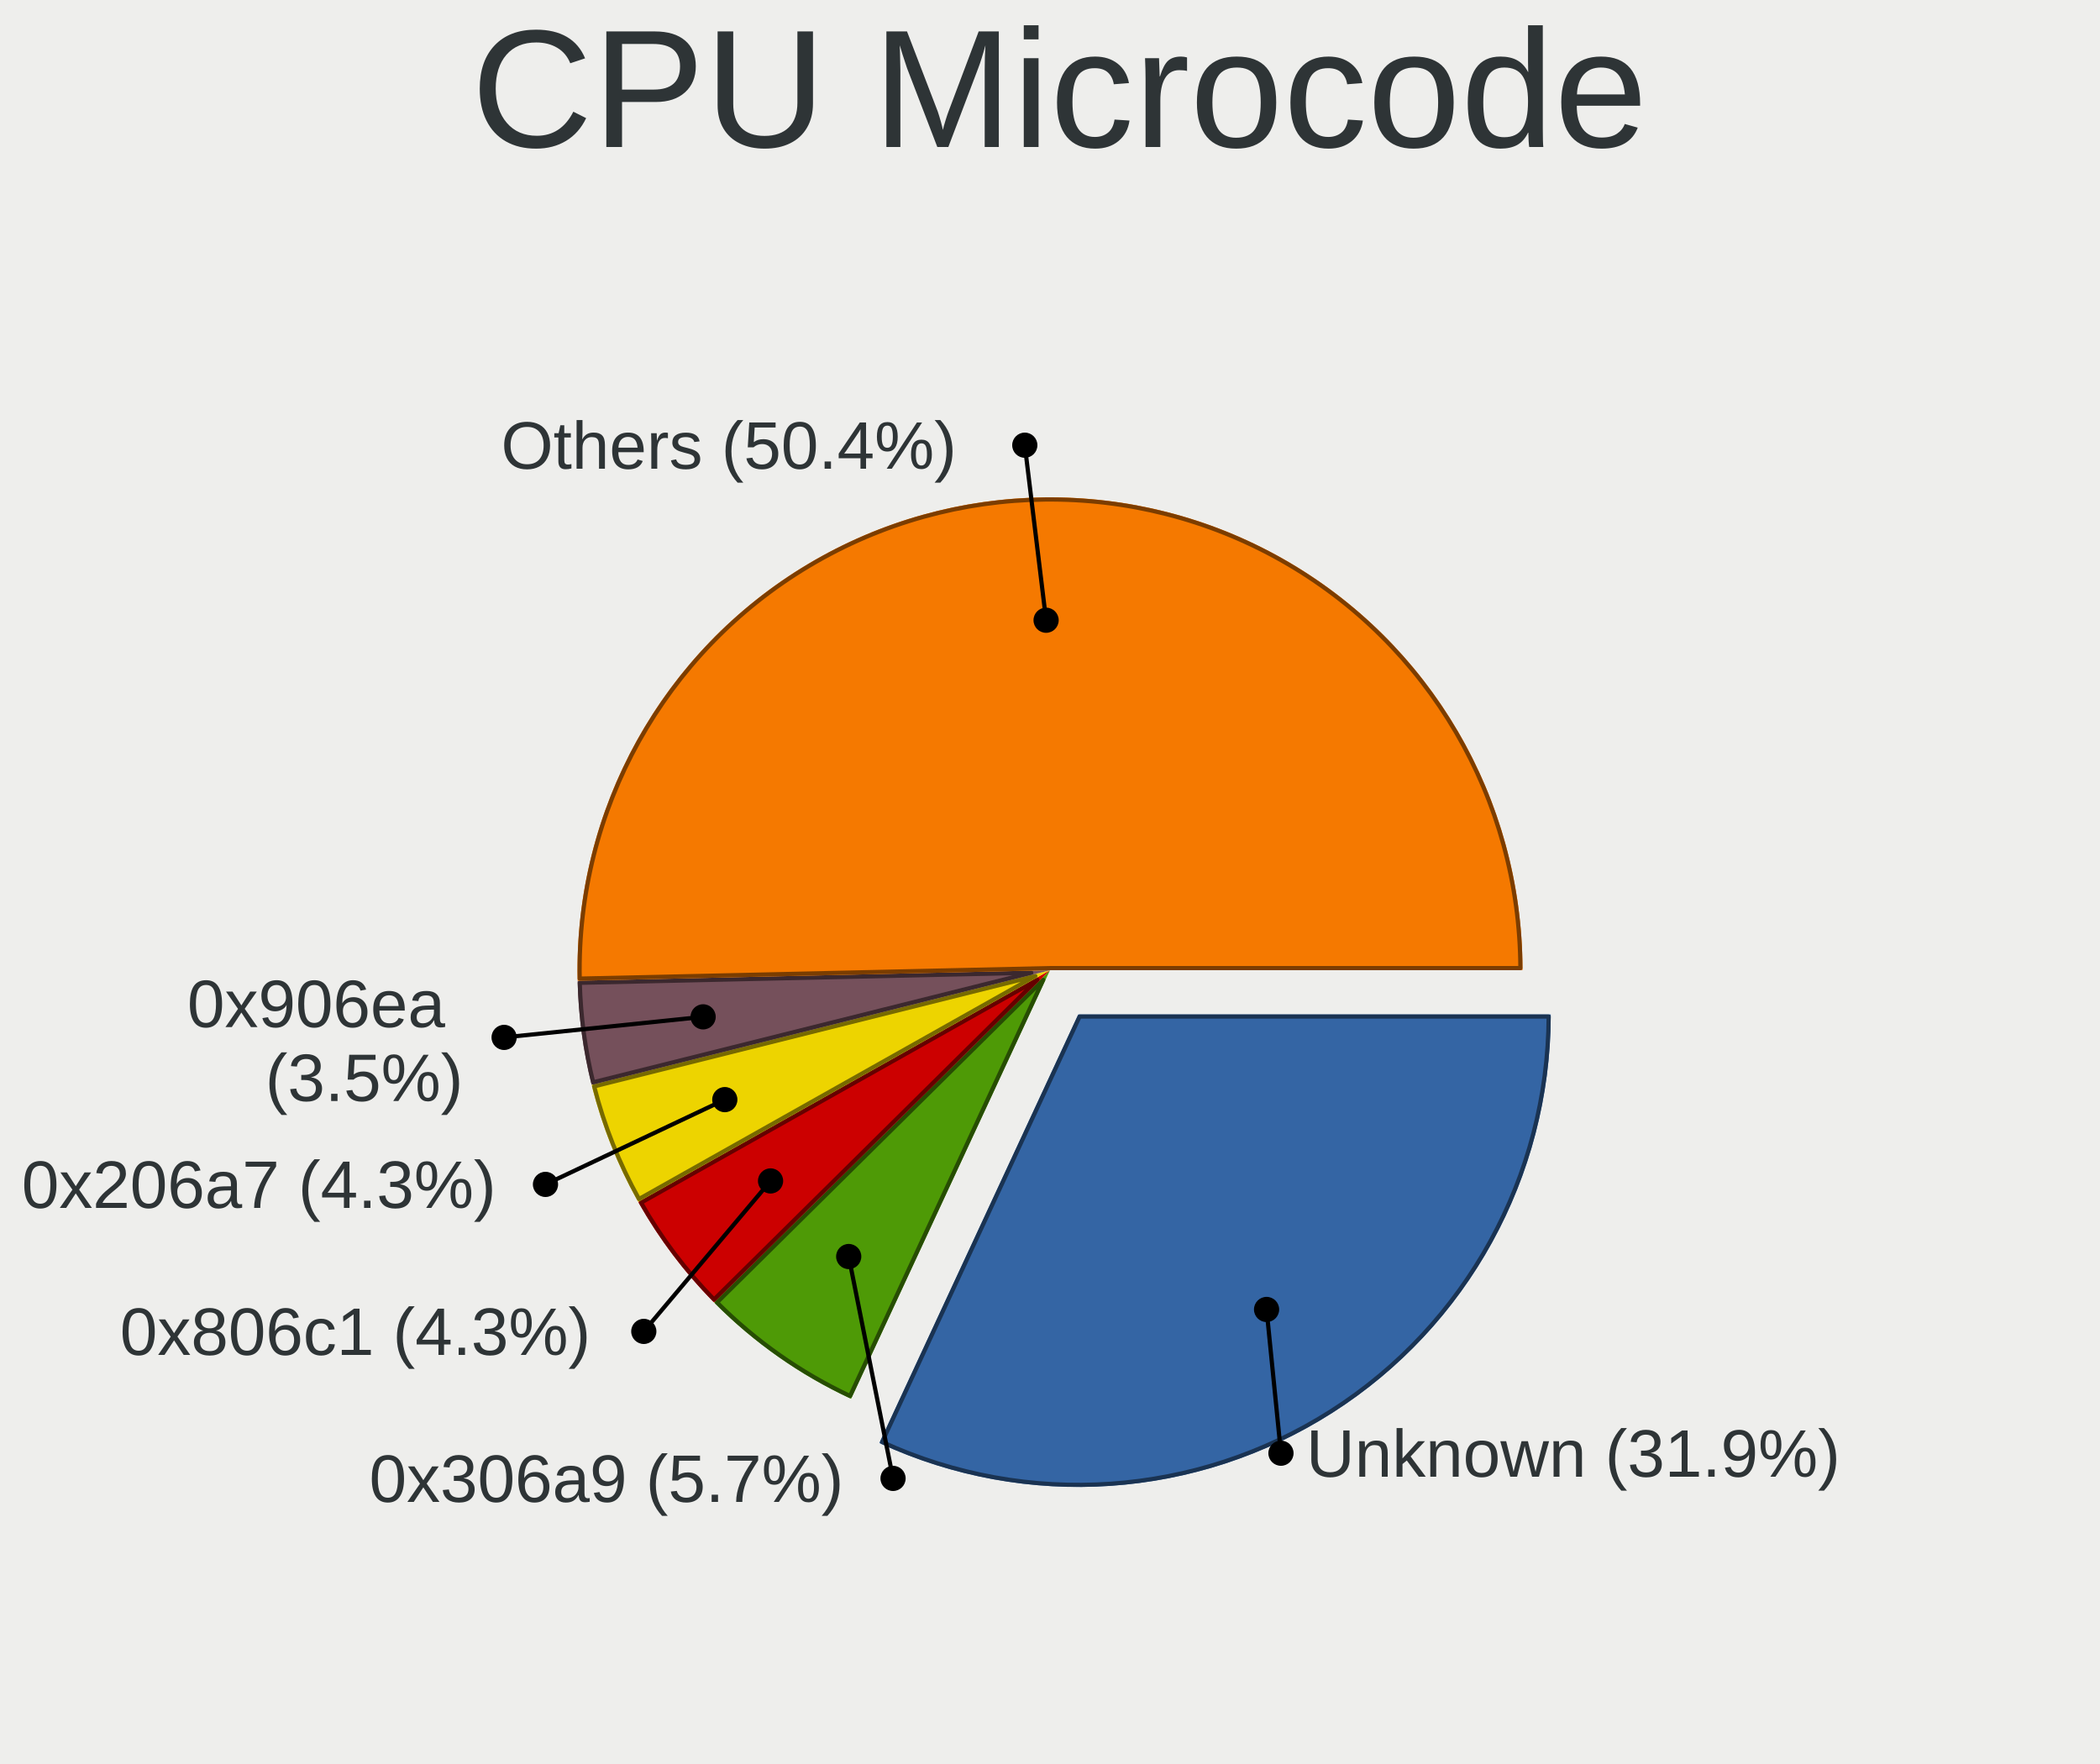
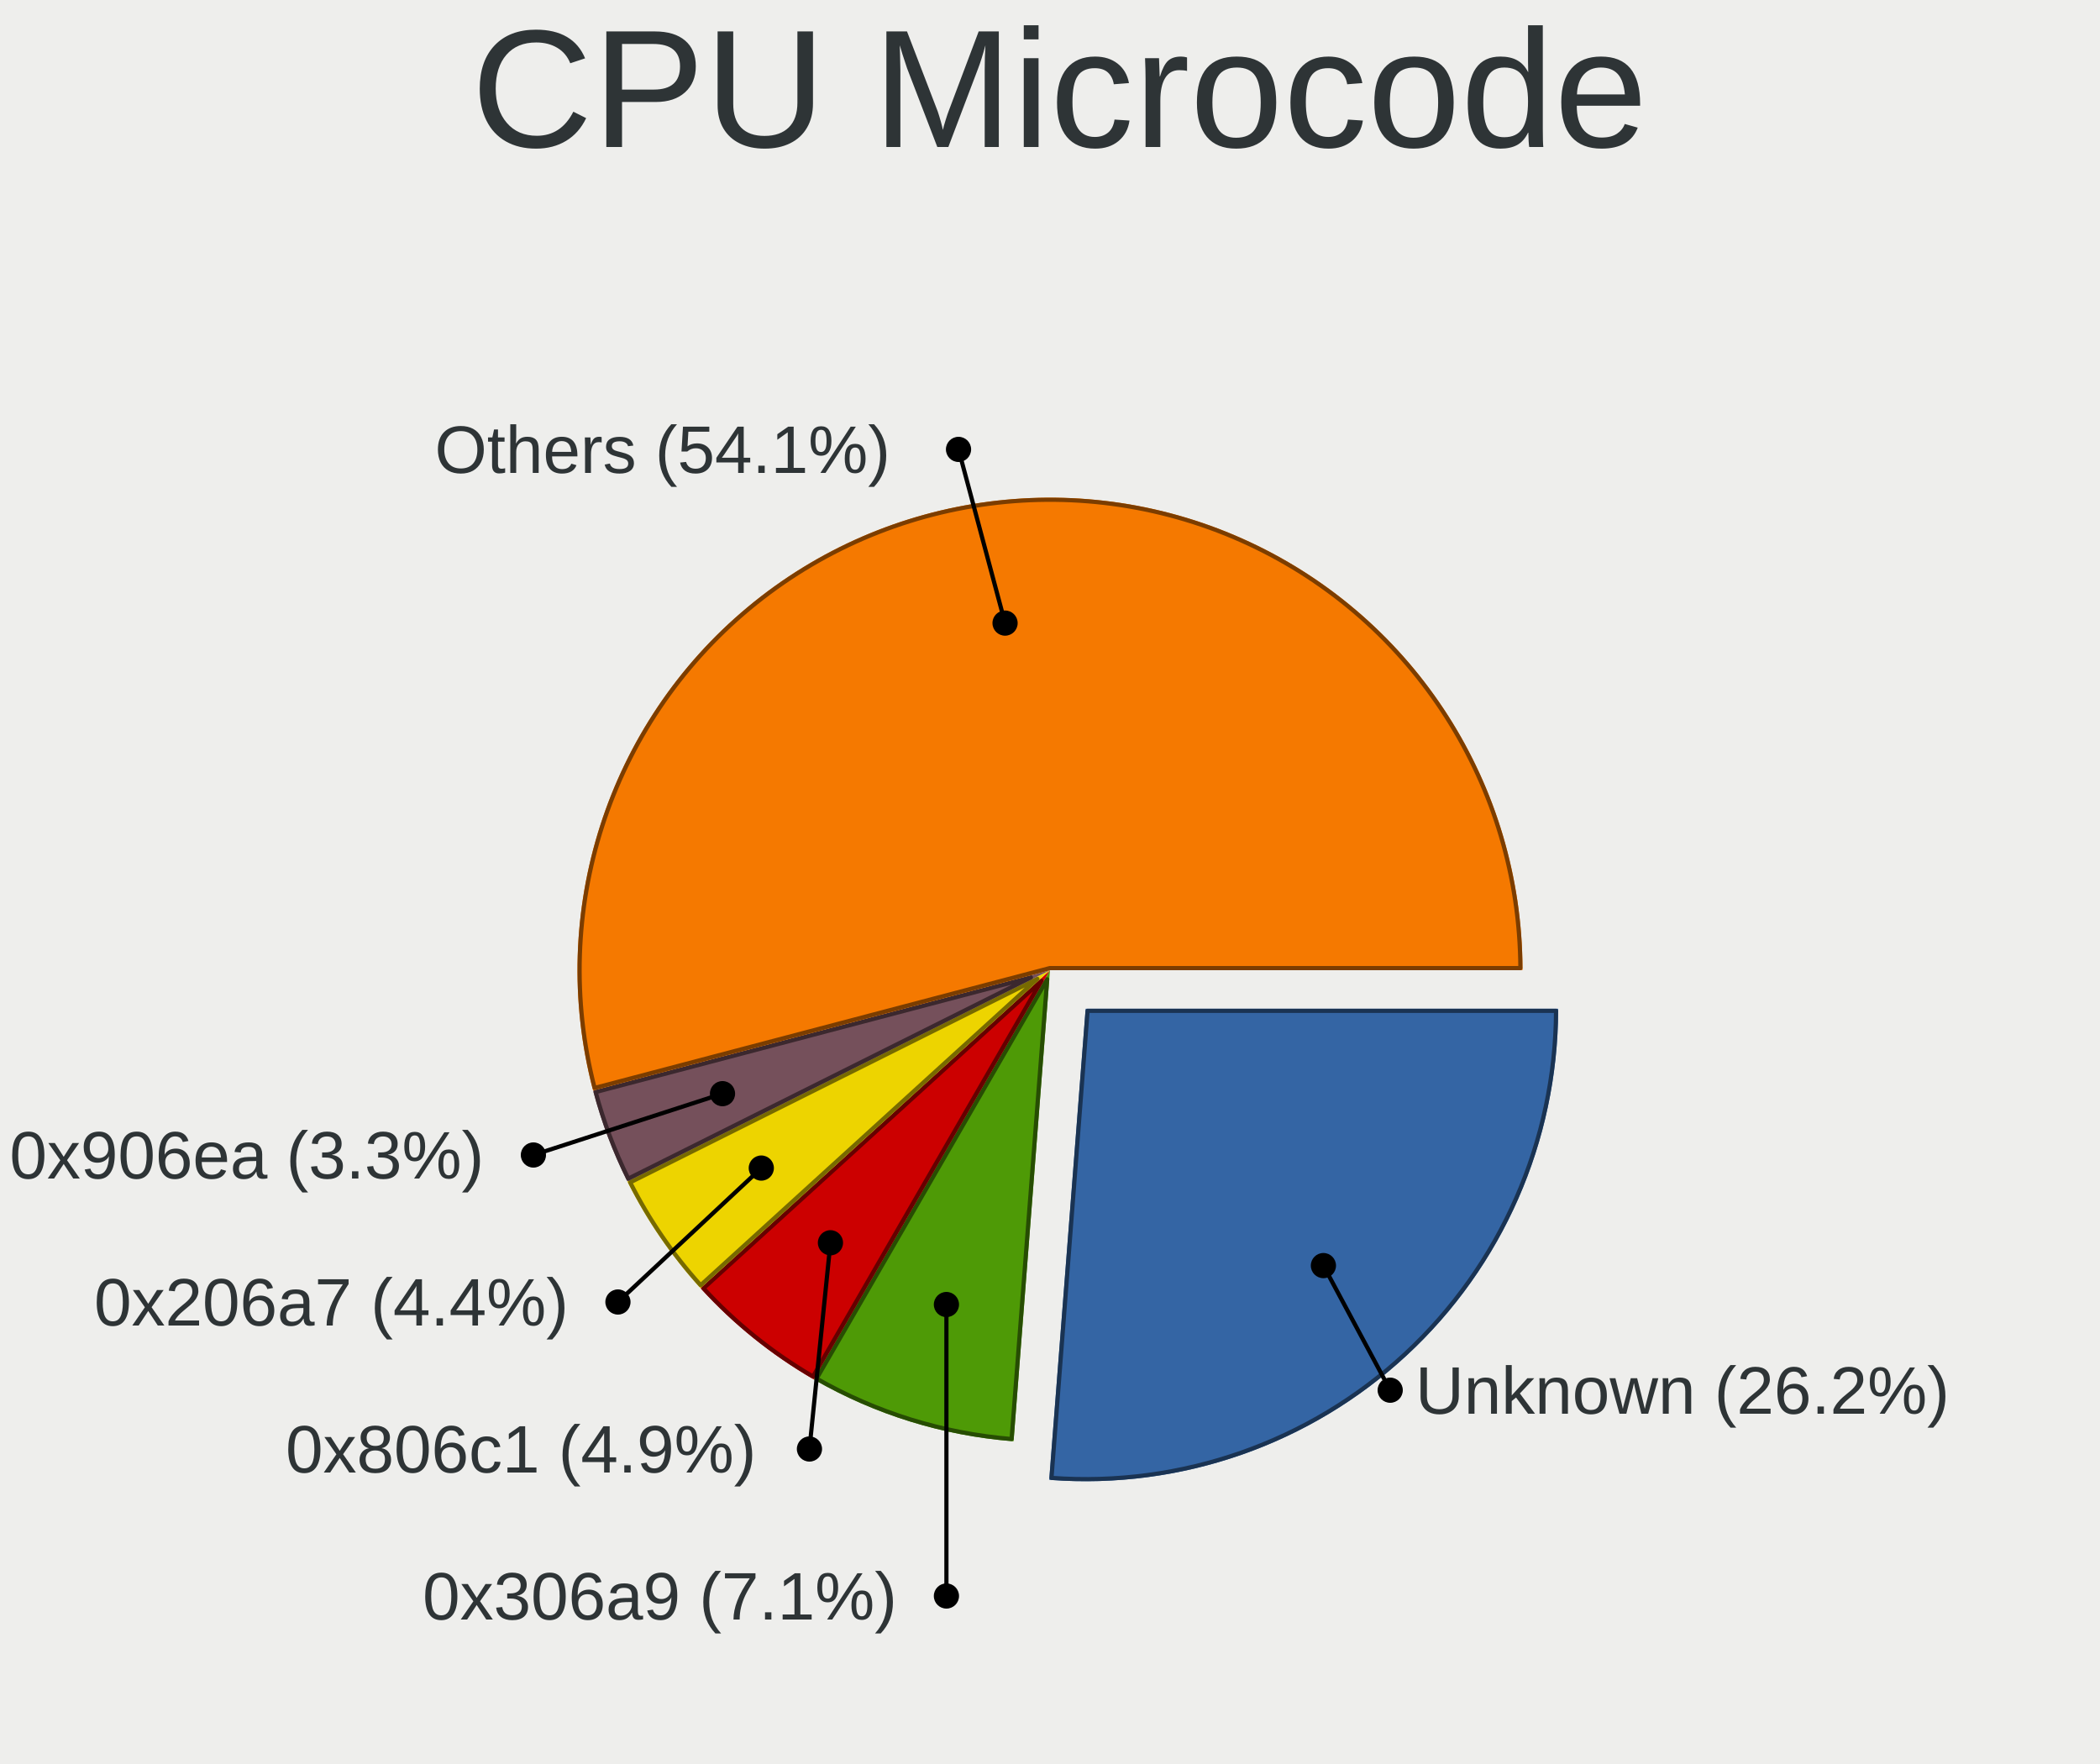
<svg xmlns="http://www.w3.org/2000/svg" width="500" height="420" version="1.0" id="ezcGraph">
  <defs />
  <g id="ezcGraphChart" color-rendering="optimizeQuality" shape-rendering="geometricPrecision" text-rendering="optimizeLegibility">
    <path d=" M 0,420 L 0,0 L 500,0 L 500,420 L 0,420 z " style="fill: #eeeeec; fill-opacity: 1.00; stroke: none;" id="ezcGraphPolygon_1" />
    <path d=" M 0,42 L 0,0 L 500,0 L 500,42 L 0,42 z " style="fill: #000000; fill-opacity: 0.00; stroke: none;" id="ezcGraphPolygon_2" />
-     <path d="M 256.73,241.54 L 369.23,241.54 A 112.50,112.50 0 0,1 209.37,343.58 z" style="fill: #3465a4; fill-opacity: 1.00; stroke: none; cursor: pointer;" id="ezcGraphCircleSector_4" />
-     <path d="M 257.05,242.04 L 368.73,242.04 A 112.00,112.00 0 0,1 210.03,343.34 z" style="fill: none; stroke: #1a3352; stroke-width: 1; stroke-opacity: 1.00; stroke-linecap: round; stroke-linejoin: round;" id="ezcGraphCircleSector_5" />
-     <path d="M 250.00,231.00 L 202.64,333.05 A 112.50,112.50 0 0,1 170.01,310.11 z" style="fill: #4e9a06; fill-opacity: 1.00; stroke: none; cursor: pointer;" id="ezcGraphCircleSector_6" />
-     <path d="M 248.38,233.31 L 202.40,332.38 A 112.00,112.00 0 0,1 170.72,310.11 z" style="fill: none; stroke: #274d03; stroke-width: 1; stroke-opacity: 1.00; stroke-linecap: round; stroke-linejoin: round;" id="ezcGraphCircleSector_7" />
-     <path d="M 250.00,231.00 L 170.01,310.11 A 112.50,112.50 0 0,1 151.95,286.16 z" style="fill: #cc0000; fill-opacity: 1.00; stroke: none; cursor: pointer;" id="ezcGraphCircleSector_8" />
-     <path d="M 247.00,233.26 L 170.01,309.40 A 112.00,112.00 0 0,1 152.63,286.35 z" style="fill: none; stroke: #660000; stroke-width: 1; stroke-opacity: 1.00; stroke-linecap: round; stroke-linejoin: round;" id="ezcGraphCircleSector_9" />
-     <path d="M 250.00,231.00 L 151.95,286.16 A 112.50,112.50 0 0,1 140.86,258.30 z" style="fill: #edd400; fill-opacity: 1.00; stroke: none; cursor: pointer;" id="ezcGraphCircleSector_10" />
-     <path d="M 246.51,232.39 L 152.14,285.48 A 112.00,112.00 0 0,1 141.47,258.66 z" style="fill: none; stroke: #776a00; stroke-width: 1; stroke-opacity: 1.00; stroke-linecap: round; stroke-linejoin: round;" id="ezcGraphCircleSector_11" />
-     <path d="M 250.00,231.00 L 140.86,258.30 A 112.50,112.50 0 0,1 137.53,233.51 z" style="fill: #75505b; fill-opacity: 1.00; stroke: none; cursor: pointer;" id="ezcGraphCircleSector_12" />
-     <path d="M 245.54,231.60 L 141.23,257.69 A 112.00,112.00 0 0,1 138.04,234.00 z" style="fill: none; stroke: #3b282e; stroke-width: 1; stroke-opacity: 1.00; stroke-linecap: round; stroke-linejoin: round;" id="ezcGraphCircleSector_13" />
-     <path d="M 250.00,231.00 L 137.53,233.51 A 112.50,112.50 0 1,1 362.50,231.00 z" style="fill: #f57900; fill-opacity: 1.00; stroke: none;" id="ezcGraphCircleSector_14" />
-     <path d="M 249.99,230.50 L 138.02,233.00 A 112.00,112.00 0 1,1 362.00,230.50 z" style="fill: none; stroke: #7b3d00; stroke-width: 1; stroke-opacity: 1.00; stroke-linecap: round; stroke-linejoin: round;" id="ezcGraphCircleSector_15" />
-     <path d=" M 249.072,147.672 L 244,106" style="fill: none; stroke: #000000; stroke-width: 1; stroke-opacity: 1.00; stroke-linecap: round; stroke-linejoin: round;" id="ezcGraphLine_16" />
-     <ellipse cx="249.072" cy="147.672" rx="3" ry="3" style="fill: #000000; fill-opacity: 1.00; stroke: none;" id="ezcGraphCircle_17" />
-     <ellipse cx="244" cy="106" rx="3" ry="3" style="fill: #000000; fill-opacity: 1.00; stroke: none;" id="ezcGraphCircle_18" />
-     <path d=" M 167.41,242.107 L 120.028,247" style="fill: none; stroke: #000000; stroke-width: 1; stroke-opacity: 1.00; stroke-linecap: round; stroke-linejoin: round;" id="ezcGraphLine_20" />
-     <ellipse cx="167.41" cy="242.107" rx="3" ry="3" style="fill: #000000; fill-opacity: 1.00; stroke: none;" id="ezcGraphCircle_21" />
-     <ellipse cx="120.028" cy="247" rx="3" ry="3" style="fill: #000000; fill-opacity: 1.00; stroke: none;" id="ezcGraphCircle_22" />
-     <path d=" M 172.573,261.815 L 129.877,282" style="fill: none; stroke: #000000; stroke-width: 1; stroke-opacity: 1.00; stroke-linecap: round; stroke-linejoin: round;" id="ezcGraphLine_24" />
-     <ellipse cx="172.573" cy="261.815" rx="3" ry="3" style="fill: #000000; fill-opacity: 1.00; stroke: none;" id="ezcGraphCircle_25" />
-     <ellipse cx="129.877" cy="282" rx="3" ry="3" style="fill: #000000; fill-opacity: 1.00; stroke: none;" id="ezcGraphCircle_26" />
-     <path d=" M 183.466,281.176 L 153.286,317" style="fill: none; stroke: #000000; stroke-width: 1; stroke-opacity: 1.00; stroke-linecap: round; stroke-linejoin: round;" id="ezcGraphLine_28" />
-     <ellipse cx="183.466" cy="281.176" rx="3" ry="3" style="fill: #000000; fill-opacity: 1.00; stroke: none;" id="ezcGraphCircle_29" />
-     <ellipse cx="153.286" cy="317" rx="3" ry="3" style="fill: #000000; fill-opacity: 1.00; stroke: none;" id="ezcGraphCircle_30" />
-     <path d=" M 202.075,299.174 L 212.631,352" style="fill: none; stroke: #000000; stroke-width: 1; stroke-opacity: 1.00; stroke-linecap: round; stroke-linejoin: round;" id="ezcGraphLine_32" />
-     <ellipse cx="202.075" cy="299.174" rx="3" ry="3" style="fill: #000000; fill-opacity: 1.00; stroke: none;" id="ezcGraphCircle_33" />
-     <ellipse cx="212.631" cy="352" rx="3" ry="3" style="fill: #000000; fill-opacity: 1.00; stroke: none;" id="ezcGraphCircle_34" />
-     <path d=" M 301.566,311.777 L 304.99,346" style="fill: none; stroke: #000000; stroke-width: 1; stroke-opacity: 1.00; stroke-linecap: round; stroke-linejoin: round;" id="ezcGraphLine_36" />
-     <ellipse cx="301.566" cy="311.777" rx="3" ry="3" style="fill: #000000; fill-opacity: 1.00; stroke: none;" id="ezcGraphCircle_37" />
-     <ellipse cx="304.99" cy="346" rx="3" ry="3" style="fill: #000000; fill-opacity: 1.00; stroke: none;" id="ezcGraphCircle_38" />
+     <path d="M 258.49,240.17 L 370.99,240.17 A 112.50,112.50 0 0,1 249.81,352.34 z" style="fill: #3465a4; fill-opacity: 1.00; stroke: none; cursor: pointer;" id="ezcGraphCircleSector_4" />
+     <path d="M 258.95,240.67 L 370.49,240.67 A 112.00,112.00 0 0,1 250.35,351.88 z" style="fill: none; stroke: #1a3352; stroke-width: 1; stroke-opacity: 1.00; stroke-linecap: round; stroke-linejoin: round;" id="ezcGraphCircleSector_5" />
+     <path d="M 250.00,231.00 L 241.32,343.16 A 112.50,112.50 0 0,1 193.75,328.43 z" style="fill: #4e9a06; fill-opacity: 1.00; stroke: none; cursor: pointer;" id="ezcGraphCircleSector_6" />
+     <path d="M 249.33,233.16 L 240.86,342.63 A 112.00,112.00 0 0,1 194.43,328.24 z" style="fill: none; stroke: #274d03; stroke-width: 1; stroke-opacity: 1.00; stroke-linecap: round; stroke-linejoin: round;" id="ezcGraphCircleSector_7" />
+     <path d="M 250.00,231.00 L 193.75,328.43 A 112.50,112.50 0 0,1 166.79,306.71 z" style="fill: #cc0000; fill-opacity: 1.00; stroke: none; cursor: pointer;" id="ezcGraphCircleSector_8" />
+     <path d="M 247.96,233.53 L 193.57,327.74 A 112.00,112.00 0 0,1 167.49,306.74 z" style="fill: none; stroke: #660000; stroke-width: 1; stroke-opacity: 1.00; stroke-linecap: round; stroke-linejoin: round;" id="ezcGraphCircleSector_9" />
+     <path d="M 250.00,231.00 L 166.79,306.71 A 112.50,112.50 0 0,1 149.37,281.30 z" style="fill: #edd400; fill-opacity: 1.00; stroke: none; cursor: pointer;" id="ezcGraphCircleSector_10" />
+     <path d="M 246.99,233.06 L 166.82,306.00 A 112.00,112.00 0 0,1 150.04,281.52 z" style="fill: none; stroke: #776a00; stroke-width: 1; stroke-opacity: 1.00; stroke-linecap: round; stroke-linejoin: round;" id="ezcGraphCircleSector_11" />
+     <path d="M 250.00,231.00 L 149.37,281.30 A 112.50,112.50 0 0,1 141.21,259.65 z" style="fill: #75505b; fill-opacity: 1.00; stroke: none; cursor: pointer;" id="ezcGraphCircleSector_12" />
+     <path d="M 245.45,232.72 L 149.59,280.63 A 112.00,112.00 0 0,1 141.82,260.01 z" style="fill: none; stroke: #3b282e; stroke-width: 1; stroke-opacity: 1.00; stroke-linecap: round; stroke-linejoin: round;" id="ezcGraphCircleSector_13" />
+     <path d="M 250.00,231.00 L 141.21,259.65 A 112.50,112.50 0 1,1 362.50,231.00 z" style="fill: #f57900; fill-opacity: 1.00; stroke: none;" id="ezcGraphCircleSector_14" />
+     <path d="M 249.94,230.50 L 141.57,259.04 A 112.00,112.00 0 1,1 362.00,230.50 z" style="fill: none; stroke: #7b3d00; stroke-width: 1; stroke-opacity: 1.00; stroke-linecap: round; stroke-linejoin: round;" id="ezcGraphCircleSector_15" />
+     <path d=" M 239.3,148.356 L 228.22,107" style="fill: none; stroke: #000000; stroke-width: 1; stroke-opacity: 1.00; stroke-linecap: round; stroke-linejoin: round;" id="ezcGraphLine_16" />
+     <ellipse cx="239.3" cy="148.356" rx="3" ry="3" style="fill: #000000; fill-opacity: 1.00; stroke: none;" id="ezcGraphCircle_17" />
+     <ellipse cx="228.22" cy="107" rx="3" ry="3" style="fill: #000000; fill-opacity: 1.00; stroke: none;" id="ezcGraphCircle_18" />
+     <path d=" M 172.024,260.396 L 127,275" style="fill: none; stroke: #000000; stroke-width: 1; stroke-opacity: 1.00; stroke-linecap: round; stroke-linejoin: round;" id="ezcGraphLine_20" />
+     <ellipse cx="172.024" cy="260.396" rx="3" ry="3" style="fill: #000000; fill-opacity: 1.00; stroke: none;" id="ezcGraphCircle_21" />
+     <ellipse cx="127" cy="275" rx="3" ry="3" style="fill: #000000; fill-opacity: 1.00; stroke: none;" id="ezcGraphCircle_22" />
+     <path d=" M 181.262,278.112 L 147.129,310" style="fill: none; stroke: #000000; stroke-width: 1; stroke-opacity: 1.00; stroke-linecap: round; stroke-linejoin: round;" id="ezcGraphLine_24" />
+     <ellipse cx="181.262" cy="278.112" rx="3" ry="3" style="fill: #000000; fill-opacity: 1.00; stroke: none;" id="ezcGraphCircle_25" />
+     <ellipse cx="147.129" cy="310" rx="3" ry="3" style="fill: #000000; fill-opacity: 1.00; stroke: none;" id="ezcGraphCircle_26" />
+     <path d=" M 197.724,295.897 L 192.726,345" style="fill: none; stroke: #000000; stroke-width: 1; stroke-opacity: 1.00; stroke-linecap: round; stroke-linejoin: round;" id="ezcGraphLine_28" />
+     <ellipse cx="197.724" cy="295.897" rx="3" ry="3" style="fill: #000000; fill-opacity: 1.00; stroke: none;" id="ezcGraphCircle_29" />
+     <ellipse cx="192.726" cy="345" rx="3" ry="3" style="fill: #000000; fill-opacity: 1.00; stroke: none;" id="ezcGraphCircle_30" />
+     <path d=" M 225.339,310.601 L 225.339,380" style="fill: none; stroke: #000000; stroke-width: 1; stroke-opacity: 1.00; stroke-linecap: round; stroke-linejoin: round;" id="ezcGraphLine_32" />
+     <ellipse cx="225.339" cy="310.601" rx="3" ry="3" style="fill: #000000; fill-opacity: 1.00; stroke: none;" id="ezcGraphCircle_33" />
+     <ellipse cx="225.339" cy="380" rx="3" ry="3" style="fill: #000000; fill-opacity: 1.00; stroke: none;" id="ezcGraphCircle_34" />
+     <path d=" M 315.097,301.331 L 331,331" style="fill: none; stroke: #000000; stroke-width: 1; stroke-opacity: 1.00; stroke-linecap: round; stroke-linejoin: round;" id="ezcGraphLine_36" />
+     <ellipse cx="315.097" cy="301.331" rx="3" ry="3" style="fill: #000000; fill-opacity: 1.00; stroke: none;" id="ezcGraphCircle_37" />
+     <ellipse cx="331" cy="331" rx="3" ry="3" style="fill: #000000; fill-opacity: 1.00; stroke: none;" id="ezcGraphCircle_38" />
    <g id="ezcGraphTextBox_3">
      <path d=" M 111.7,42 L 111.7,0.5 L 388.8,0.5 L 388.8,42 L 111.7,42 z " style="fill: #ffffff; fill-opacity: 0.00; stroke: none;" id="ezcGraphPolygon_40" />
      <text id="ezcGraphTextBox_3_text" x="112.2" text-length="275.6px" y="35" style="font-size: 40px; font-family: 'Arial'; fill: #2e3436; fill-opacity: 1.00; stroke: none;">CPU Microcode</text>
    </g>
    <g id="ezcGraphTextBox_19">
-       <path d=" M 118.78,115 L 118.78,97.5 L 239,97.5 L 239,115 L 118.78,115 z " style="fill: #ffffff; fill-opacity: 0.00; stroke: none;" id="ezcGraphPolygon_41" />
-       <text id="ezcGraphTextBox_19_text" x="119.28" text-length="118.72px" y="111.6" style="font-size: 16px; font-family: 'Arial'; fill: #2e3436; fill-opacity: 1.00; stroke: none;">Others (50.4%)</text>
+       <path d=" M 103,116 L 103,98.5 L 223.22,98.5 L 223.22,116 L 103,116 z " style="fill: #ffffff; fill-opacity: 0.00; stroke: none;" id="ezcGraphPolygon_41" />
+       <text id="ezcGraphTextBox_19_text" x="103.5" text-length="118.72px" y="112.6" style="font-size: 16px; font-family: 'Arial'; fill: #2e3436; fill-opacity: 1.00; stroke: none;">Others (54.1%)</text>
    </g>
    <g id="ezcGraphTextBox_23" style=" cursor: pointer;">
-       <path d=" M 44.088,264.05 L 44.088,230.45 L 115.028,230.45 L 115.028,264.05 L 44.088,264.05 z " style="fill: #ffffff; fill-opacity: 0.00; stroke: none;" id="ezcGraphPolygon_42" />
-       <text id="ezcGraphTextBox_23_text" x="44.588" text-length="69.44px" y="244.55" style="font-size: 16px; font-family: 'Arial'; fill: #2e3436; fill-opacity: 1.00; stroke: none;">0x906ea</text>
-       <text id="ezcGraphTextBox_23_text" x="63.148" text-length="50.88px" y="262.15" style="font-size: 16px; font-family: 'Arial'; fill: #2e3436; fill-opacity: 1.00; stroke: none;">(3.5%)</text>
+       <path d=" M 1.78,284 L 1.78,266.5 L 122,266.5 L 122,284 L 1.78,284 z " style="fill: #ffffff; fill-opacity: 0.00; stroke: none;" id="ezcGraphPolygon_42" />
+       <text id="ezcGraphTextBox_23_text" x="2.28" text-length="118.72px" y="280.6" style="font-size: 16px; font-family: 'Arial'; fill: #2e3436; fill-opacity: 1.00; stroke: none;">0x906ea (3.3%)</text>
    </g>
    <g id="ezcGraphTextBox_27" style=" cursor: pointer;">
-       <path d=" M 4.657,291 L 4.657,273.5 L 124.877,273.5 L 124.877,291 L 4.657,291 z " style="fill: #ffffff; fill-opacity: 0.00; stroke: none;" id="ezcGraphPolygon_43" />
-       <text id="ezcGraphTextBox_27_text" x="5.157" text-length="118.72px" y="287.6" style="font-size: 16px; font-family: 'Arial'; fill: #2e3436; fill-opacity: 1.00; stroke: none;">0x206a7 (4.3%)</text>
+       <path d=" M 21.909,319 L 21.909,301.5 L 142.129,301.5 L 142.129,319 L 21.909,319 z " style="fill: #ffffff; fill-opacity: 0.00; stroke: none;" id="ezcGraphPolygon_43" />
+       <text id="ezcGraphTextBox_27_text" x="22.409" text-length="118.72px" y="315.6" style="font-size: 16px; font-family: 'Arial'; fill: #2e3436; fill-opacity: 1.00; stroke: none;">0x206a7 (4.4%)</text>
    </g>
    <g id="ezcGraphTextBox_31" style=" cursor: pointer;">
-       <path d=" M 28.066,326 L 28.066,308.5 L 148.286,308.5 L 148.286,326 L 28.066,326 z " style="fill: #ffffff; fill-opacity: 0.00; stroke: none;" id="ezcGraphPolygon_44" />
-       <text id="ezcGraphTextBox_31_text" x="28.566" text-length="118.72px" y="322.6" style="font-size: 16px; font-family: 'Arial'; fill: #2e3436; fill-opacity: 1.00; stroke: none;">0x806c1 (4.3%)</text>
+       <path d=" M 67.506,354 L 67.506,336.5 L 187.726,336.5 L 187.726,354 L 67.506,354 z " style="fill: #ffffff; fill-opacity: 0.00; stroke: none;" id="ezcGraphPolygon_44" />
+       <text id="ezcGraphTextBox_31_text" x="68.006" text-length="118.72px" y="350.6" style="font-size: 16px; font-family: 'Arial'; fill: #2e3436; fill-opacity: 1.00; stroke: none;">0x806c1 (4.9%)</text>
    </g>
    <g id="ezcGraphTextBox_35" style=" cursor: pointer;">
-       <path d=" M 87.411,361 L 87.411,343.5 L 207.631,343.5 L 207.631,361 L 87.411,361 z " style="fill: #ffffff; fill-opacity: 0.00; stroke: none;" id="ezcGraphPolygon_45" />
-       <text id="ezcGraphTextBox_35_text" x="87.911" text-length="118.72px" y="357.6" style="font-size: 16px; font-family: 'Arial'; fill: #2e3436; fill-opacity: 1.00; stroke: none;">0x306a9 (5.7%)</text>
+       <path d=" M 100.119,389 L 100.119,371.5 L 220.339,371.5 L 220.339,389 L 100.119,389 z " style="fill: #ffffff; fill-opacity: 0.00; stroke: none;" id="ezcGraphPolygon_45" />
+       <text id="ezcGraphTextBox_35_text" x="100.619" text-length="118.72px" y="385.6" style="font-size: 16px; font-family: 'Arial'; fill: #2e3436; fill-opacity: 1.00; stroke: none;">0x306a9 (7.1%)</text>
    </g>
    <g id="ezcGraphTextBox_39" style=" cursor: pointer;">
-       <path d=" M 310.49,355 L 310.49,337.5 L 439.19,337.5 L 439.19,355 L 310.49,355 z " style="fill: #ffffff; fill-opacity: 0.00; stroke: none;" id="ezcGraphPolygon_46" />
-       <text id="ezcGraphTextBox_39_text" x="310.99" text-length="127.2px" y="351.6" style="font-size: 16px; font-family: 'Arial'; fill: #2e3436; fill-opacity: 1.00; stroke: none;">Unknown (31.9%)</text>
+       <path d=" M 336.5,340 L 336.5,322.5 L 465.2,322.5 L 465.2,340 L 336.5,340 z " style="fill: #ffffff; fill-opacity: 0.00; stroke: none;" id="ezcGraphPolygon_46" />
+       <text id="ezcGraphTextBox_39_text" x="337" text-length="127.2px" y="336.6" style="font-size: 16px; font-family: 'Arial'; fill: #2e3436; fill-opacity: 1.00; stroke: none;">Unknown (26.2%)</text>
    </g>
  </g>
</svg>
